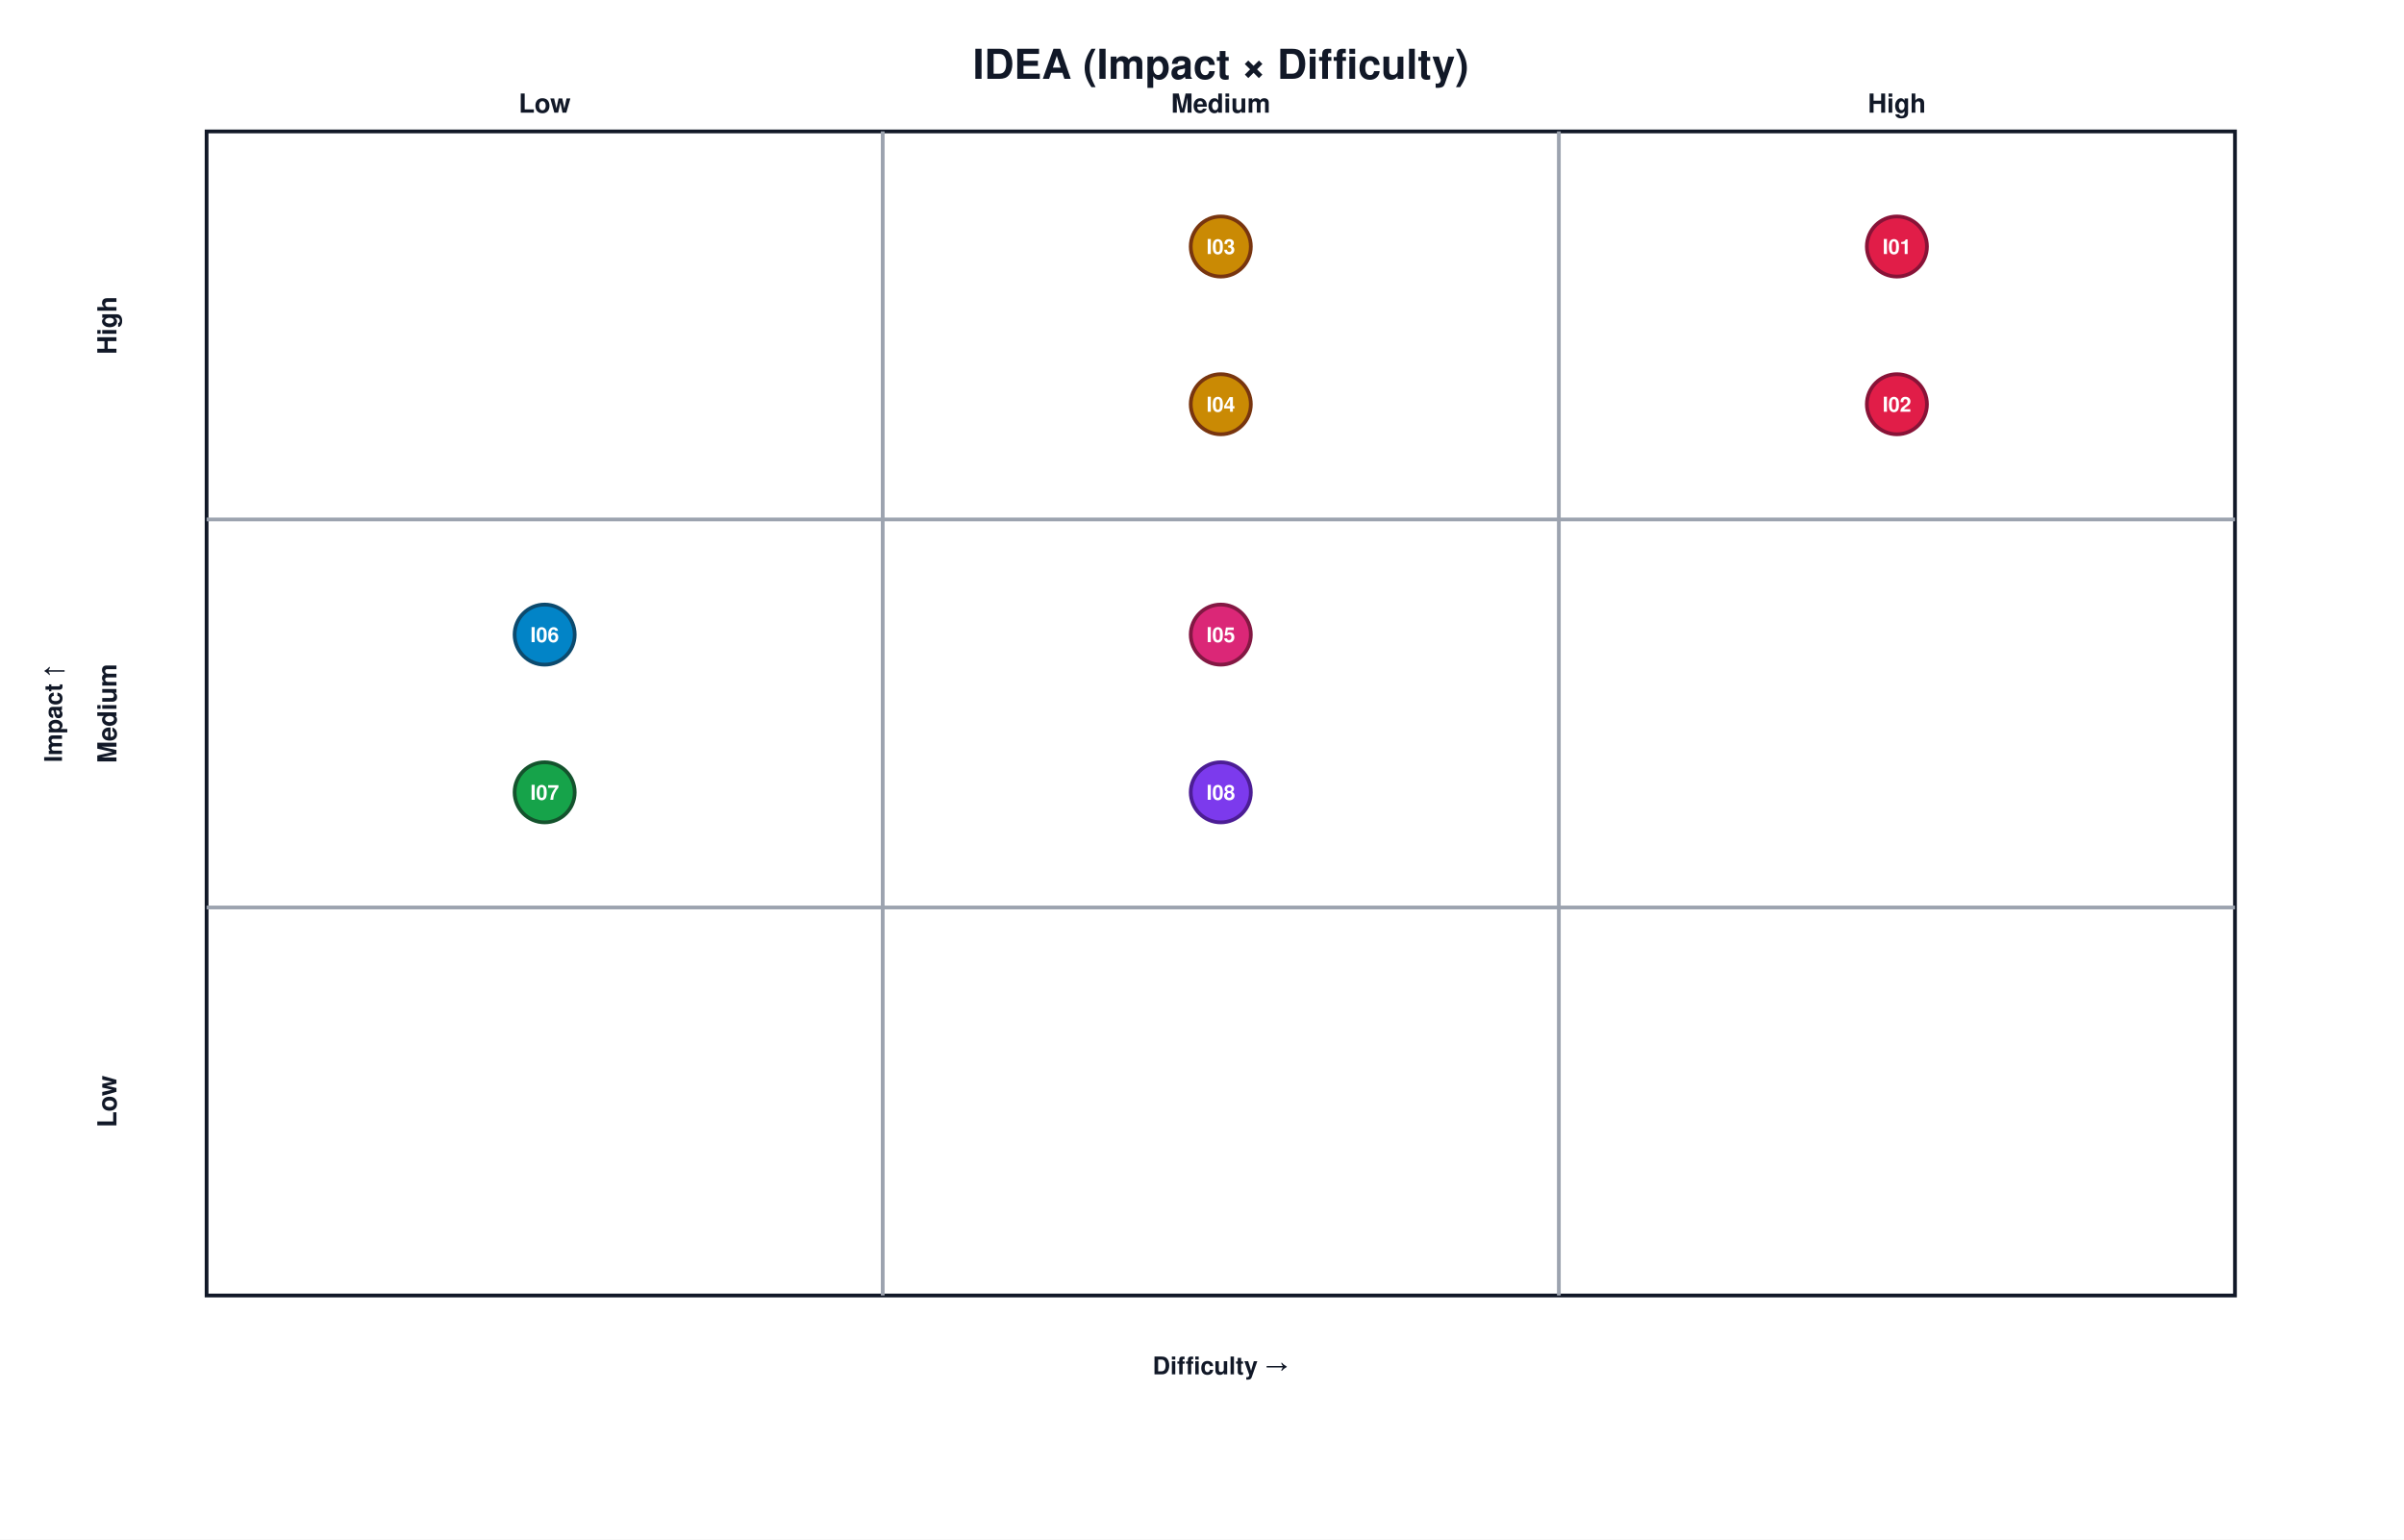
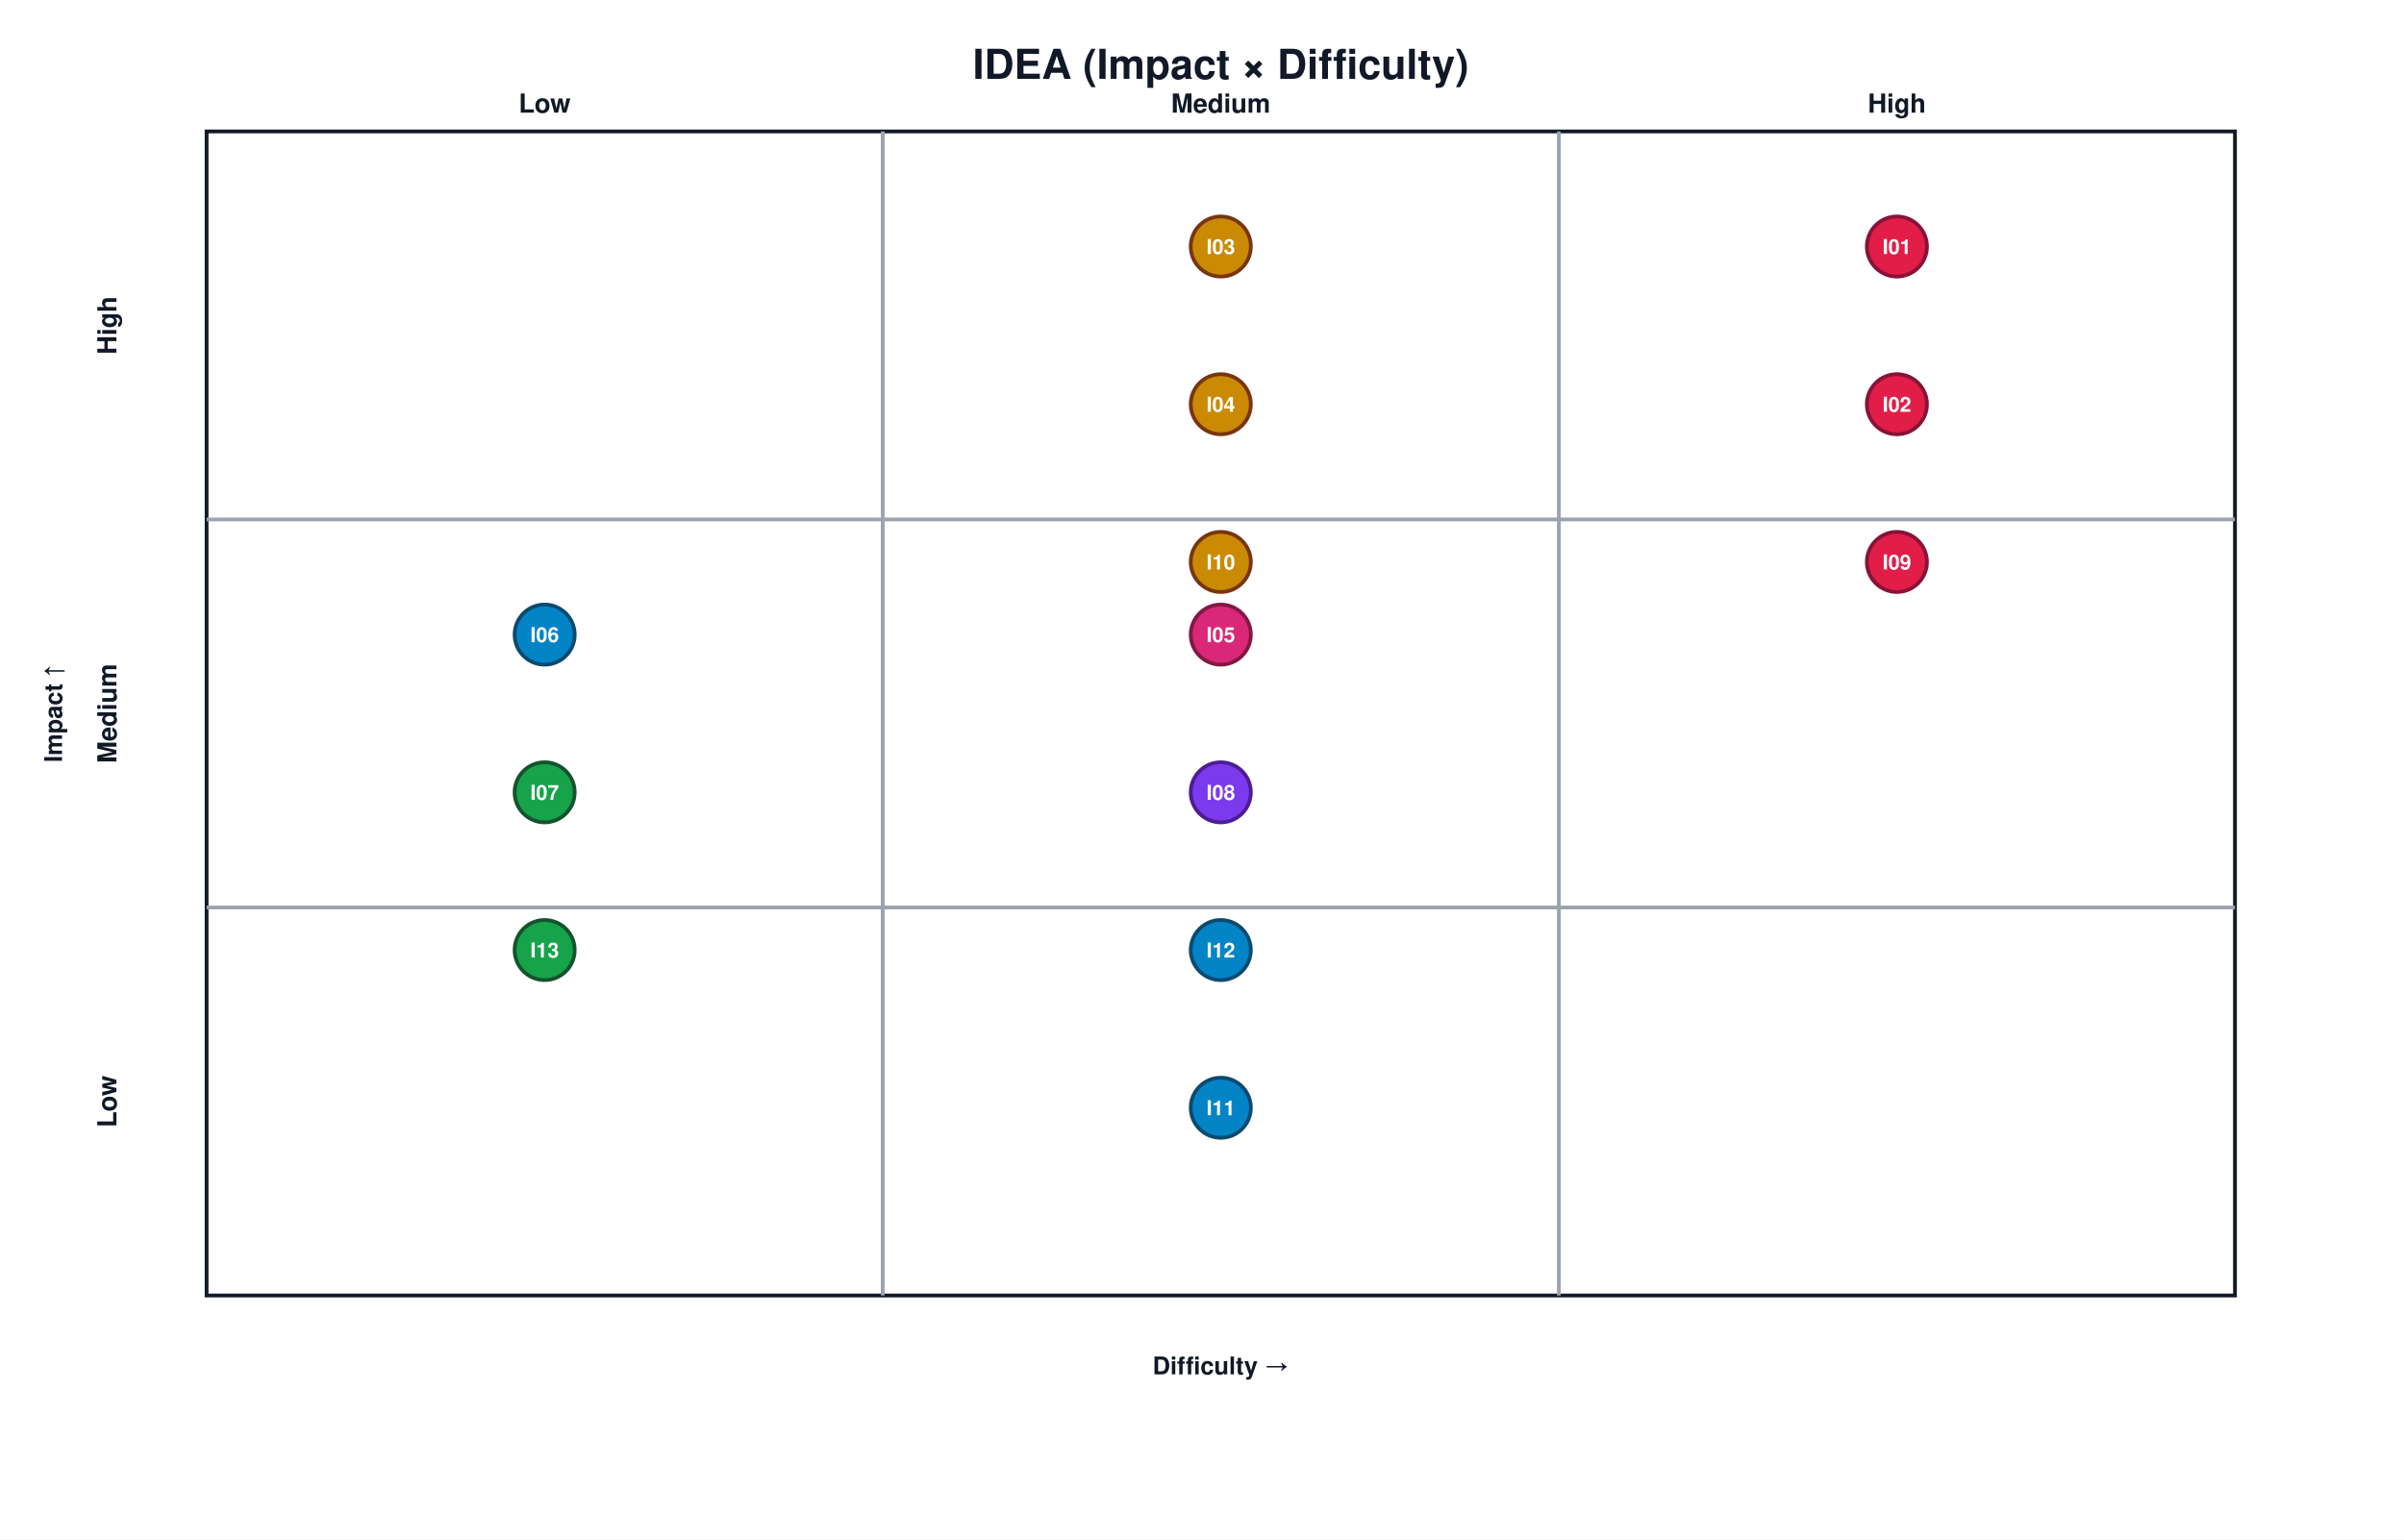
- <svg xmlns="http://www.w3.org/2000/svg" version="1.1" width="1280px" height="820px" viewBox="0 0 1280 820" content="&lt;mxfile host=&quot;app.diagrams.net&quot; agent=&quot;LiteratureGraphContext&quot; version=&quot;24.7.17&quot;&gt;&lt;diagram name=&quot;IDEA Matrix&quot; id=&quot;122de96b-25a2-4f6b-8849-1de38a5c74ba&quot;&gt;&lt;mxGraphModel dx=&quot;1280&quot; dy=&quot;820&quot; grid=&quot;1&quot; gridSize=&quot;10&quot; guides=&quot;1&quot; tooltips=&quot;1&quot; connect=&quot;0&quot; arrows=&quot;0&quot; fold=&quot;1&quot; page=&quot;1&quot; pageScale=&quot;1&quot; pageWidth=&quot;1280&quot; pageHeight=&quot;820&quot; math=&quot;0&quot; shadow=&quot;0&quot;&gt;&lt;root&gt;&lt;mxCell id=&quot;0&quot;/&gt;&lt;mxCell id=&quot;1&quot; parent=&quot;0&quot;/&gt;&lt;mxCell id=&quot;2&quot; value=&quot;IDEA (Impact × Difficulty)&quot; style=&quot;text;html=1;strokeColor=none;fillColor=none;align=center;verticalAlign=middle;whiteSpace=wrap;rounded=0;fontSize=22;fontStyle=1;&quot; vertex=&quot;1&quot; parent=&quot;1&quot;&gt;&lt;mxGeometry x=&quot;430.0&quot; y=&quot;18&quot; width=&quot;440&quot; height=&quot;40&quot; as=&quot;geometry&quot;/&gt;&lt;/mxCell&gt;&lt;mxCell id=&quot;3&quot; value=&quot;&quot; style=&quot;rounded=0;whiteSpace=wrap;html=1;strokeWidth=2;strokeColor=#111827;fillColor=none;&quot; vertex=&quot;1&quot; parent=&quot;1&quot;&gt;&lt;mxGeometry x=&quot;110&quot; y=&quot;70&quot; width=&quot;1080&quot; height=&quot;620&quot; as=&quot;geometry&quot;/&gt;&lt;/mxCell&gt;&lt;mxCell id=&quot;4&quot; value=&quot;&quot; style=&quot;endArrow=none;html=1;strokeWidth=2;strokeColor=#9CA3AF;&quot; edge=&quot;1&quot; parent=&quot;1&quot;&gt;&lt;mxGeometry relative=&quot;1&quot; as=&quot;geometry&quot;&gt;&lt;mxPoint x=&quot;470.0&quot; y=&quot;70&quot; as=&quot;sourcePoint&quot;/&gt;&lt;mxPoint x=&quot;470.0&quot; y=&quot;690&quot; as=&quot;targetPoint&quot;/&gt;&lt;/mxGeometry&gt;&lt;/mxCell&gt;&lt;mxCell id=&quot;5&quot; value=&quot;&quot; style=&quot;endArrow=none;html=1;strokeWidth=2;strokeColor=#9CA3AF;&quot; edge=&quot;1&quot; parent=&quot;1&quot;&gt;&lt;mxGeometry relative=&quot;1&quot; as=&quot;geometry&quot;&gt;&lt;mxPoint x=&quot;830.0&quot; y=&quot;70&quot; as=&quot;sourcePoint&quot;/&gt;&lt;mxPoint x=&quot;830.0&quot; y=&quot;690&quot; as=&quot;targetPoint&quot;/&gt;&lt;/mxGeometry&gt;&lt;/mxCell&gt;&lt;mxCell id=&quot;6&quot; value=&quot;&quot; style=&quot;endArrow=none;html=1;strokeWidth=2;strokeColor=#9CA3AF;&quot; edge=&quot;1&quot; parent=&quot;1&quot;&gt;&lt;mxGeometry relative=&quot;1&quot; as=&quot;geometry&quot;&gt;&lt;mxPoint x=&quot;110&quot; y=&quot;276.667&quot; as=&quot;sourcePoint&quot;/&gt;&lt;mxPoint x=&quot;1190&quot; y=&quot;276.667&quot; as=&quot;targetPoint&quot;/&gt;&lt;/mxGeometry&gt;&lt;/mxCell&gt;&lt;mxCell id=&quot;7&quot; value=&quot;&quot; style=&quot;endArrow=none;html=1;strokeWidth=2;strokeColor=#9CA3AF;&quot; edge=&quot;1&quot; parent=&quot;1&quot;&gt;&lt;mxGeometry relative=&quot;1&quot; as=&quot;geometry&quot;&gt;&lt;mxPoint x=&quot;110&quot; y=&quot;483.333&quot; as=&quot;sourcePoint&quot;/&gt;&lt;mxPoint x=&quot;1190&quot; y=&quot;483.333&quot; as=&quot;targetPoint&quot;/&gt;&lt;/mxGeometry&gt;&lt;/mxCell&gt;&lt;mxCell id=&quot;8&quot; value=&quot;Low&quot; style=&quot;text;html=1;strokeColor=none;fillColor=none;align=center;verticalAlign=middle;whiteSpace=wrap;rounded=0;fontSize=14;fontStyle=1;&quot; vertex=&quot;1&quot; parent=&quot;1&quot;&gt;&lt;mxGeometry x=&quot;230.0&quot; y=&quot;38&quot; width=&quot;120&quot; height=&quot;24&quot; as=&quot;geometry&quot;/&gt;&lt;/mxCell&gt;&lt;mxCell id=&quot;9&quot; value=&quot;Medium&quot; style=&quot;text;html=1;strokeColor=none;fillColor=none;align=center;verticalAlign=middle;whiteSpace=wrap;rounded=0;fontSize=14;fontStyle=1;&quot; vertex=&quot;1&quot; parent=&quot;1&quot;&gt;&lt;mxGeometry x=&quot;590.0&quot; y=&quot;38&quot; width=&quot;120&quot; height=&quot;24&quot; as=&quot;geometry&quot;/&gt;&lt;/mxCell&gt;&lt;mxCell id=&quot;10&quot; value=&quot;High&quot; style=&quot;text;html=1;strokeColor=none;fillColor=none;align=center;verticalAlign=middle;whiteSpace=wrap;rounded=0;fontSize=14;fontStyle=1;&quot; vertex=&quot;1&quot; parent=&quot;1&quot;&gt;&lt;mxGeometry x=&quot;950.0&quot; y=&quot;38&quot; width=&quot;120&quot; height=&quot;24&quot; as=&quot;geometry&quot;/&gt;&lt;/mxCell&gt;&lt;mxCell id=&quot;11&quot; value=&quot;High&quot; style=&quot;text;html=1;strokeColor=none;fillColor=none;align=center;verticalAlign=middle;whiteSpace=wrap;rounded=0;fontSize=14;fontStyle=1;rotation=-90;&quot; vertex=&quot;1&quot; parent=&quot;1&quot;&gt;&lt;mxGeometry x=&quot;50&quot; y=&quot;161.333&quot; width=&quot;24&quot; height=&quot;24&quot; as=&quot;geometry&quot;/&gt;&lt;/mxCell&gt;&lt;mxCell id=&quot;12&quot; value=&quot;Medium&quot; style=&quot;text;html=1;strokeColor=none;fillColor=none;align=center;verticalAlign=middle;whiteSpace=wrap;rounded=0;fontSize=14;fontStyle=1;rotation=-90;&quot; vertex=&quot;1&quot; parent=&quot;1&quot;&gt;&lt;mxGeometry x=&quot;50&quot; y=&quot;368.0&quot; width=&quot;24&quot; height=&quot;24&quot; as=&quot;geometry&quot;/&gt;&lt;/mxCell&gt;&lt;mxCell id=&quot;13&quot; value=&quot;Low&quot; style=&quot;text;html=1;strokeColor=none;fillColor=none;align=center;verticalAlign=middle;whiteSpace=wrap;rounded=0;fontSize=14;fontStyle=1;rotation=-90;&quot; vertex=&quot;1&quot; parent=&quot;1&quot;&gt;&lt;mxGeometry x=&quot;50&quot; y=&quot;574.667&quot; width=&quot;24&quot; height=&quot;24&quot; as=&quot;geometry&quot;/&gt;&lt;/mxCell&gt;&lt;mxCell id=&quot;14&quot; value=&quot;Difficulty →&quot; style=&quot;text;html=1;strokeColor=none;fillColor=none;align=center;verticalAlign=middle;whiteSpace=wrap;rounded=0;fontSize=13;fontStyle=1;&quot; vertex=&quot;1&quot; parent=&quot;1&quot;&gt;&lt;mxGeometry x=&quot;570.0&quot; y=&quot;718&quot; width=&quot;160&quot; height=&quot;24&quot; as=&quot;geometry&quot;/&gt;&lt;/mxCell&gt;&lt;mxCell id=&quot;15&quot; value=&quot;Impact ↑&quot; style=&quot;text;html=1;strokeColor=none;fillColor=none;align=center;verticalAlign=middle;whiteSpace=wrap;rounded=0;fontSize=13;fontStyle=1;rotation=-90;&quot; vertex=&quot;1&quot; parent=&quot;1&quot;&gt;&lt;mxGeometry x=&quot;18&quot; y=&quot;368.0&quot; width=&quot;70&quot; height=&quot;24&quot; as=&quot;geometry&quot;/&gt;&lt;/mxCell&gt;&lt;mxCell id=&quot;16&quot; value=&quot;I06&quot; style=&quot;ellipse;whiteSpace=wrap;html=1;aspect=fixed;fillColor=#0284C7;strokeColor=#0C4A6E;fontColor=#ffffff;fontStyle=1;fontSize=11;&quot; vertex=&quot;1&quot; parent=&quot;1&quot;&gt;&lt;mxGeometry x=&quot;274.0&quot; y=&quot;322.0&quot; width=&quot;32&quot; height=&quot;32&quot; as=&quot;geometry&quot;/&gt;&lt;/mxCell&gt;&lt;mxCell id=&quot;17&quot; value=&quot;I07&quot; style=&quot;ellipse;whiteSpace=wrap;html=1;aspect=fixed;fillColor=#16A34A;strokeColor=#14532D;fontColor=#ffffff;fontStyle=1;fontSize=11;&quot; vertex=&quot;1&quot; parent=&quot;1&quot;&gt;&lt;mxGeometry x=&quot;274.0&quot; y=&quot;406.0&quot; width=&quot;32&quot; height=&quot;32&quot; as=&quot;geometry&quot;/&gt;&lt;/mxCell&gt;&lt;mxCell id=&quot;18&quot; value=&quot;I05&quot; style=&quot;ellipse;whiteSpace=wrap;html=1;aspect=fixed;fillColor=#DB2777;strokeColor=#831843;fontColor=#ffffff;fontStyle=1;fontSize=11;&quot; vertex=&quot;1&quot; parent=&quot;1&quot;&gt;&lt;mxGeometry x=&quot;634.0&quot; y=&quot;322.0&quot; width=&quot;32&quot; height=&quot;32&quot; as=&quot;geometry&quot;/&gt;&lt;/mxCell&gt;&lt;mxCell id=&quot;19&quot; value=&quot;I08&quot; style=&quot;ellipse;whiteSpace=wrap;html=1;aspect=fixed;fillColor=#7C3AED;strokeColor=#4C1D95;fontColor=#ffffff;fontStyle=1;fontSize=11;&quot; vertex=&quot;1&quot; parent=&quot;1&quot;&gt;&lt;mxGeometry x=&quot;634.0&quot; y=&quot;406.0&quot; width=&quot;32&quot; height=&quot;32&quot; as=&quot;geometry&quot;/&gt;&lt;/mxCell&gt;&lt;mxCell id=&quot;20&quot; value=&quot;I03&quot; style=&quot;ellipse;whiteSpace=wrap;html=1;aspect=fixed;fillColor=#CA8A04;strokeColor=#78350F;fontColor=#ffffff;fontStyle=1;fontSize=11;&quot; vertex=&quot;1&quot; parent=&quot;1&quot;&gt;&lt;mxGeometry x=&quot;634.0&quot; y=&quot;115.333&quot; width=&quot;32&quot; height=&quot;32&quot; as=&quot;geometry&quot;/&gt;&lt;/mxCell&gt;&lt;mxCell id=&quot;21&quot; value=&quot;I04&quot; style=&quot;ellipse;whiteSpace=wrap;html=1;aspect=fixed;fillColor=#CA8A04;strokeColor=#78350F;fontColor=#ffffff;fontStyle=1;fontSize=11;&quot; vertex=&quot;1&quot; parent=&quot;1&quot;&gt;&lt;mxGeometry x=&quot;634.0&quot; y=&quot;199.333&quot; width=&quot;32&quot; height=&quot;32&quot; as=&quot;geometry&quot;/&gt;&lt;/mxCell&gt;&lt;mxCell id=&quot;22&quot; value=&quot;I01&quot; style=&quot;ellipse;whiteSpace=wrap;html=1;aspect=fixed;fillColor=#E11D48;strokeColor=#881337;fontColor=#ffffff;fontStyle=1;fontSize=11;&quot; vertex=&quot;1&quot; parent=&quot;1&quot;&gt;&lt;mxGeometry x=&quot;994.0&quot; y=&quot;115.333&quot; width=&quot;32&quot; height=&quot;32&quot; as=&quot;geometry&quot;/&gt;&lt;/mxCell&gt;&lt;mxCell id=&quot;23&quot; value=&quot;I02&quot; style=&quot;ellipse;whiteSpace=wrap;html=1;aspect=fixed;fillColor=#E11D48;strokeColor=#881337;fontColor=#ffffff;fontStyle=1;fontSize=11;&quot; vertex=&quot;1&quot; parent=&quot;1&quot;&gt;&lt;mxGeometry x=&quot;994.0&quot; y=&quot;199.333&quot; width=&quot;32&quot; height=&quot;32&quot; as=&quot;geometry&quot;/&gt;&lt;/mxCell&gt;&lt;/root&gt;&lt;/mxGraphModel&gt;&lt;/diagram&gt;&lt;/mxfile&gt;" style="background-color:#ffffff;">
+ <svg xmlns="http://www.w3.org/2000/svg" version="1.1" width="1280px" height="820px" viewBox="0 0 1280 820" content="&lt;mxfile host=&quot;app.diagrams.net&quot; agent=&quot;LiteratureGraphContext&quot; version=&quot;24.7.17&quot;&gt;&lt;diagram name=&quot;IDEA Matrix&quot; id=&quot;122de96b-25a2-4f6b-8849-1de38a5c74ba&quot;&gt;&lt;mxGraphModel dx=&quot;1280&quot; dy=&quot;820&quot; grid=&quot;1&quot; gridSize=&quot;10&quot; guides=&quot;1&quot; tooltips=&quot;1&quot; connect=&quot;0&quot; arrows=&quot;0&quot; fold=&quot;1&quot; page=&quot;1&quot; pageScale=&quot;1&quot; pageWidth=&quot;1280&quot; pageHeight=&quot;820&quot; math=&quot;0&quot; shadow=&quot;0&quot;&gt;&lt;root&gt;&lt;mxCell id=&quot;0&quot;/&gt;&lt;mxCell id=&quot;1&quot; parent=&quot;0&quot;/&gt;&lt;mxCell id=&quot;2&quot; value=&quot;IDEA (Impact × Difficulty)&quot; style=&quot;text;html=1;strokeColor=none;fillColor=none;align=center;verticalAlign=middle;whiteSpace=wrap;rounded=0;fontSize=22;fontStyle=1;&quot; vertex=&quot;1&quot; parent=&quot;1&quot;&gt;&lt;mxGeometry x=&quot;430.0&quot; y=&quot;18&quot; width=&quot;440&quot; height=&quot;40&quot; as=&quot;geometry&quot;/&gt;&lt;/mxCell&gt;&lt;mxCell id=&quot;3&quot; value=&quot;&quot; style=&quot;rounded=0;whiteSpace=wrap;html=1;strokeWidth=2;strokeColor=#111827;fillColor=none;&quot; vertex=&quot;1&quot; parent=&quot;1&quot;&gt;&lt;mxGeometry x=&quot;110&quot; y=&quot;70&quot; width=&quot;1080&quot; height=&quot;620&quot; as=&quot;geometry&quot;/&gt;&lt;/mxCell&gt;&lt;mxCell id=&quot;4&quot; value=&quot;&quot; style=&quot;endArrow=none;html=1;strokeWidth=2;strokeColor=#9CA3AF;&quot; edge=&quot;1&quot; parent=&quot;1&quot;&gt;&lt;mxGeometry relative=&quot;1&quot; as=&quot;geometry&quot;&gt;&lt;mxPoint x=&quot;470.0&quot; y=&quot;70&quot; as=&quot;sourcePoint&quot;/&gt;&lt;mxPoint x=&quot;470.0&quot; y=&quot;690&quot; as=&quot;targetPoint&quot;/&gt;&lt;/mxGeometry&gt;&lt;/mxCell&gt;&lt;mxCell id=&quot;5&quot; value=&quot;&quot; style=&quot;endArrow=none;html=1;strokeWidth=2;strokeColor=#9CA3AF;&quot; edge=&quot;1&quot; parent=&quot;1&quot;&gt;&lt;mxGeometry relative=&quot;1&quot; as=&quot;geometry&quot;&gt;&lt;mxPoint x=&quot;830.0&quot; y=&quot;70&quot; as=&quot;sourcePoint&quot;/&gt;&lt;mxPoint x=&quot;830.0&quot; y=&quot;690&quot; as=&quot;targetPoint&quot;/&gt;&lt;/mxGeometry&gt;&lt;/mxCell&gt;&lt;mxCell id=&quot;6&quot; value=&quot;&quot; style=&quot;endArrow=none;html=1;strokeWidth=2;strokeColor=#9CA3AF;&quot; edge=&quot;1&quot; parent=&quot;1&quot;&gt;&lt;mxGeometry relative=&quot;1&quot; as=&quot;geometry&quot;&gt;&lt;mxPoint x=&quot;110&quot; y=&quot;276.667&quot; as=&quot;sourcePoint&quot;/&gt;&lt;mxPoint x=&quot;1190&quot; y=&quot;276.667&quot; as=&quot;targetPoint&quot;/&gt;&lt;/mxGeometry&gt;&lt;/mxCell&gt;&lt;mxCell id=&quot;7&quot; value=&quot;&quot; style=&quot;endArrow=none;html=1;strokeWidth=2;strokeColor=#9CA3AF;&quot; edge=&quot;1&quot; parent=&quot;1&quot;&gt;&lt;mxGeometry relative=&quot;1&quot; as=&quot;geometry&quot;&gt;&lt;mxPoint x=&quot;110&quot; y=&quot;483.333&quot; as=&quot;sourcePoint&quot;/&gt;&lt;mxPoint x=&quot;1190&quot; y=&quot;483.333&quot; as=&quot;targetPoint&quot;/&gt;&lt;/mxGeometry&gt;&lt;/mxCell&gt;&lt;mxCell id=&quot;8&quot; value=&quot;Low&quot; style=&quot;text;html=1;strokeColor=none;fillColor=none;align=center;verticalAlign=middle;whiteSpace=wrap;rounded=0;fontSize=14;fontStyle=1;&quot; vertex=&quot;1&quot; parent=&quot;1&quot;&gt;&lt;mxGeometry x=&quot;230.0&quot; y=&quot;38&quot; width=&quot;120&quot; height=&quot;24&quot; as=&quot;geometry&quot;/&gt;&lt;/mxCell&gt;&lt;mxCell id=&quot;9&quot; value=&quot;Medium&quot; style=&quot;text;html=1;strokeColor=none;fillColor=none;align=center;verticalAlign=middle;whiteSpace=wrap;rounded=0;fontSize=14;fontStyle=1;&quot; vertex=&quot;1&quot; parent=&quot;1&quot;&gt;&lt;mxGeometry x=&quot;590.0&quot; y=&quot;38&quot; width=&quot;120&quot; height=&quot;24&quot; as=&quot;geometry&quot;/&gt;&lt;/mxCell&gt;&lt;mxCell id=&quot;10&quot; value=&quot;High&quot; style=&quot;text;html=1;strokeColor=none;fillColor=none;align=center;verticalAlign=middle;whiteSpace=wrap;rounded=0;fontSize=14;fontStyle=1;&quot; vertex=&quot;1&quot; parent=&quot;1&quot;&gt;&lt;mxGeometry x=&quot;950.0&quot; y=&quot;38&quot; width=&quot;120&quot; height=&quot;24&quot; as=&quot;geometry&quot;/&gt;&lt;/mxCell&gt;&lt;mxCell id=&quot;11&quot; value=&quot;High&quot; style=&quot;text;html=1;strokeColor=none;fillColor=none;align=center;verticalAlign=middle;whiteSpace=wrap;rounded=0;fontSize=14;fontStyle=1;rotation=-90;&quot; vertex=&quot;1&quot; parent=&quot;1&quot;&gt;&lt;mxGeometry x=&quot;50&quot; y=&quot;161.333&quot; width=&quot;24&quot; height=&quot;24&quot; as=&quot;geometry&quot;/&gt;&lt;/mxCell&gt;&lt;mxCell id=&quot;12&quot; value=&quot;Medium&quot; style=&quot;text;html=1;strokeColor=none;fillColor=none;align=center;verticalAlign=middle;whiteSpace=wrap;rounded=0;fontSize=14;fontStyle=1;rotation=-90;&quot; vertex=&quot;1&quot; parent=&quot;1&quot;&gt;&lt;mxGeometry x=&quot;50&quot; y=&quot;368.0&quot; width=&quot;24&quot; height=&quot;24&quot; as=&quot;geometry&quot;/&gt;&lt;/mxCell&gt;&lt;mxCell id=&quot;13&quot; value=&quot;Low&quot; style=&quot;text;html=1;strokeColor=none;fillColor=none;align=center;verticalAlign=middle;whiteSpace=wrap;rounded=0;fontSize=14;fontStyle=1;rotation=-90;&quot; vertex=&quot;1&quot; parent=&quot;1&quot;&gt;&lt;mxGeometry x=&quot;50&quot; y=&quot;574.667&quot; width=&quot;24&quot; height=&quot;24&quot; as=&quot;geometry&quot;/&gt;&lt;/mxCell&gt;&lt;mxCell id=&quot;14&quot; value=&quot;Difficulty →&quot; style=&quot;text;html=1;strokeColor=none;fillColor=none;align=center;verticalAlign=middle;whiteSpace=wrap;rounded=0;fontSize=13;fontStyle=1;&quot; vertex=&quot;1&quot; parent=&quot;1&quot;&gt;&lt;mxGeometry x=&quot;570.0&quot; y=&quot;718&quot; width=&quot;160&quot; height=&quot;24&quot; as=&quot;geometry&quot;/&gt;&lt;/mxCell&gt;&lt;mxCell id=&quot;15&quot; value=&quot;Impact ↑&quot; style=&quot;text;html=1;strokeColor=none;fillColor=none;align=center;verticalAlign=middle;whiteSpace=wrap;rounded=0;fontSize=13;fontStyle=1;rotation=-90;&quot; vertex=&quot;1&quot; parent=&quot;1&quot;&gt;&lt;mxGeometry x=&quot;18&quot; y=&quot;368.0&quot; width=&quot;70&quot; height=&quot;24&quot; as=&quot;geometry&quot;/&gt;&lt;/mxCell&gt;&lt;mxCell id=&quot;16&quot; value=&quot;I06&quot; style=&quot;ellipse;whiteSpace=wrap;html=1;aspect=fixed;fillColor=#0284C7;strokeColor=#0C4A6E;fontColor=#ffffff;fontStyle=1;fontSize=11;&quot; vertex=&quot;1&quot; parent=&quot;1&quot;&gt;&lt;mxGeometry x=&quot;274.0&quot; y=&quot;322.0&quot; width=&quot;32&quot; height=&quot;32&quot; as=&quot;geometry&quot;/&gt;&lt;/mxCell&gt;&lt;mxCell id=&quot;17&quot; value=&quot;I07&quot; style=&quot;ellipse;whiteSpace=wrap;html=1;aspect=fixed;fillColor=#16A34A;strokeColor=#14532D;fontColor=#ffffff;fontStyle=1;fontSize=11;&quot; vertex=&quot;1&quot; parent=&quot;1&quot;&gt;&lt;mxGeometry x=&quot;274.0&quot; y=&quot;406.0&quot; width=&quot;32&quot; height=&quot;32&quot; as=&quot;geometry&quot;/&gt;&lt;/mxCell&gt;&lt;mxCell id=&quot;30&quot; value=&quot;I13&quot; style=&quot;ellipse;whiteSpace=wrap;html=1;aspect=fixed;fillColor=#16A34A;strokeColor=#14532D;fontColor=#ffffff;fontStyle=1;fontSize=11;&quot; vertex=&quot;1&quot; parent=&quot;1&quot;&gt;&lt;mxGeometry x=&quot;274.0&quot; y=&quot;490.0&quot; width=&quot;32&quot; height=&quot;32&quot; as=&quot;geometry&quot;/&gt;&lt;/mxCell&gt;&lt;mxCell id=&quot;18&quot; value=&quot;I05&quot; style=&quot;ellipse;whiteSpace=wrap;html=1;aspect=fixed;fillColor=#DB2777;strokeColor=#831843;fontColor=#ffffff;fontStyle=1;fontSize=11;&quot; vertex=&quot;1&quot; parent=&quot;1&quot;&gt;&lt;mxGeometry x=&quot;634.0&quot; y=&quot;322.0&quot; width=&quot;32&quot; height=&quot;32&quot; as=&quot;geometry&quot;/&gt;&lt;/mxCell&gt;&lt;mxCell id=&quot;19&quot; value=&quot;I08&quot; style=&quot;ellipse;whiteSpace=wrap;html=1;aspect=fixed;fillColor=#7C3AED;strokeColor=#4C1D95;fontColor=#ffffff;fontStyle=1;fontSize=11;&quot; vertex=&quot;1&quot; parent=&quot;1&quot;&gt;&lt;mxGeometry x=&quot;634.0&quot; y=&quot;406.0&quot; width=&quot;32&quot; height=&quot;32&quot; as=&quot;geometry&quot;/&gt;&lt;/mxCell&gt;&lt;mxCell id=&quot;31&quot; value=&quot;I12&quot; style=&quot;ellipse;whiteSpace=wrap;html=1;aspect=fixed;fillColor=#0284C7;strokeColor=#0C4A6E;fontColor=#ffffff;fontStyle=1;fontSize=11;&quot; vertex=&quot;1&quot; parent=&quot;1&quot;&gt;&lt;mxGeometry x=&quot;634.0&quot; y=&quot;490.0&quot; width=&quot;32&quot; height=&quot;32&quot; as=&quot;geometry&quot;/&gt;&lt;/mxCell&gt;&lt;mxCell id=&quot;20&quot; value=&quot;I03&quot; style=&quot;ellipse;whiteSpace=wrap;html=1;aspect=fixed;fillColor=#CA8A04;strokeColor=#78350F;fontColor=#ffffff;fontStyle=1;fontSize=11;&quot; vertex=&quot;1&quot; parent=&quot;1&quot;&gt;&lt;mxGeometry x=&quot;634.0&quot; y=&quot;115.333&quot; width=&quot;32&quot; height=&quot;32&quot; as=&quot;geometry&quot;/&gt;&lt;/mxCell&gt;&lt;mxCell id=&quot;21&quot; value=&quot;I04&quot; style=&quot;ellipse;whiteSpace=wrap;html=1;aspect=fixed;fillColor=#CA8A04;strokeColor=#78350F;fontColor=#ffffff;fontStyle=1;fontSize=11;&quot; vertex=&quot;1&quot; parent=&quot;1&quot;&gt;&lt;mxGeometry x=&quot;634.0&quot; y=&quot;199.333&quot; width=&quot;32&quot; height=&quot;32&quot; as=&quot;geometry&quot;/&gt;&lt;/mxCell&gt;&lt;mxCell id=&quot;32&quot; value=&quot;I10&quot; style=&quot;ellipse;whiteSpace=wrap;html=1;aspect=fixed;fillColor=#CA8A04;strokeColor=#78350F;fontColor=#ffffff;fontStyle=1;fontSize=11;&quot; vertex=&quot;1&quot; parent=&quot;1&quot;&gt;&lt;mxGeometry x=&quot;634.0&quot; y=&quot;283.333&quot; width=&quot;32&quot; height=&quot;32&quot; as=&quot;geometry&quot;/&gt;&lt;/mxCell&gt;&lt;mxCell id=&quot;33&quot; value=&quot;I11&quot; style=&quot;ellipse;whiteSpace=wrap;html=1;aspect=fixed;fillColor=#0284C7;strokeColor=#0C4A6E;fontColor=#ffffff;fontStyle=1;fontSize=11;&quot; vertex=&quot;1&quot; parent=&quot;1&quot;&gt;&lt;mxGeometry x=&quot;634.0&quot; y=&quot;574.0&quot; width=&quot;32&quot; height=&quot;32&quot; as=&quot;geometry&quot;/&gt;&lt;/mxCell&gt;&lt;mxCell id=&quot;22&quot; value=&quot;I01&quot; style=&quot;ellipse;whiteSpace=wrap;html=1;aspect=fixed;fillColor=#E11D48;strokeColor=#881337;fontColor=#ffffff;fontStyle=1;fontSize=11;&quot; vertex=&quot;1&quot; parent=&quot;1&quot;&gt;&lt;mxGeometry x=&quot;994.0&quot; y=&quot;115.333&quot; width=&quot;32&quot; height=&quot;32&quot; as=&quot;geometry&quot;/&gt;&lt;/mxCell&gt;&lt;mxCell id=&quot;23&quot; value=&quot;I02&quot; style=&quot;ellipse;whiteSpace=wrap;html=1;aspect=fixed;fillColor=#E11D48;strokeColor=#881337;fontColor=#ffffff;fontStyle=1;fontSize=11;&quot; vertex=&quot;1&quot; parent=&quot;1&quot;&gt;&lt;mxGeometry x=&quot;994.0&quot; y=&quot;199.333&quot; width=&quot;32&quot; height=&quot;32&quot; as=&quot;geometry&quot;/&gt;&lt;/mxCell&gt;&lt;mxCell id=&quot;34&quot; value=&quot;I09&quot; style=&quot;ellipse;whiteSpace=wrap;html=1;aspect=fixed;fillColor=#E11D48;strokeColor=#881337;fontColor=#ffffff;fontStyle=1;fontSize=11;&quot; vertex=&quot;1&quot; parent=&quot;1&quot;&gt;&lt;mxGeometry x=&quot;994.0&quot; y=&quot;283.333&quot; width=&quot;32&quot; height=&quot;32&quot; as=&quot;geometry&quot;/&gt;&lt;/mxCell&gt;&lt;/root&gt;&lt;/mxGraphModel&gt;&lt;/diagram&gt;&lt;/mxfile&gt;" style="background-color:#ffffff;">
  <rect x="0" y="0" width="1280" height="820" fill="#ffffff" />
  <text x="650.0" y="42" text-anchor="middle" fill="#111827" font-size="22" font-weight="800" font-family="Helvetica,Arial,sans-serif">IDEA (Impact × Difficulty)</text>
  <rect x="110" y="70" width="1080" height="620" fill="none" stroke="#111827" stroke-width="2" />
  <line x1="470.0" y1="70" x2="470.0" y2="690" stroke="#9CA3AF" stroke-width="2" />
  <line x1="830.0" y1="70" x2="830.0" y2="690" stroke="#9CA3AF" stroke-width="2" />
  <line x1="110" y1="276.667" x2="1190" y2="276.667" stroke="#9CA3AF" stroke-width="2" />
  <line x1="110" y1="483.333" x2="1190" y2="483.333" stroke="#9CA3AF" stroke-width="2" />
  <text x="290.0" y="60" text-anchor="middle" fill="#111827" font-size="14" font-weight="800" font-family="Helvetica,Arial,sans-serif">Low</text>
  <text x="650.0" y="60" text-anchor="middle" fill="#111827" font-size="14" font-weight="800" font-family="Helvetica,Arial,sans-serif">Medium</text>
  <text x="1010.0" y="60" text-anchor="middle" fill="#111827" font-size="14" font-weight="800" font-family="Helvetica,Arial,sans-serif">High</text>
  <text x="62" y="173.333" text-anchor="middle" fill="#111827" font-size="14" font-weight="800" font-family="Helvetica,Arial,sans-serif" transform="rotate(-90 62 173.3333)">High</text>
  <text x="62" y="380.0" text-anchor="middle" fill="#111827" font-size="14" font-weight="800" font-family="Helvetica,Arial,sans-serif" transform="rotate(-90 62 380.0)">Medium</text>
  <text x="62" y="586.667" text-anchor="middle" fill="#111827" font-size="14" font-weight="800" font-family="Helvetica,Arial,sans-serif" transform="rotate(-90 62 586.6667)">Low</text>
  <text x="650.0" y="732" text-anchor="middle" fill="#111827" font-size="13" font-weight="700" font-family="Helvetica,Arial,sans-serif">Difficulty →</text>
  <text x="33" y="380.0" text-anchor="middle" fill="#111827" font-size="13" font-weight="700" font-family="Helvetica,Arial,sans-serif" transform="rotate(-90 33 380.0)">Impact ↑</text>
  <ellipse cx="290.0" cy="338.0" rx="16" ry="16" fill="#0284C7" stroke="#0C4A6E" stroke-width="2" />
  <text x="290.0" y="342.0" text-anchor="middle" fill="#ffffff" font-size="11" font-weight="700" font-family="Helvetica,Arial,sans-serif">I06</text>
  <ellipse cx="290.0" cy="422.0" rx="16" ry="16" fill="#16A34A" stroke="#14532D" stroke-width="2" />
  <text x="290.0" y="426.0" text-anchor="middle" fill="#ffffff" font-size="11" font-weight="700" font-family="Helvetica,Arial,sans-serif">I07</text>
+   <ellipse cx="290.0" cy="506.0" rx="16" ry="16" fill="#16A34A" stroke="#14532D" stroke-width="2" />
+   <text x="290.0" y="510.0" text-anchor="middle" fill="#ffffff" font-size="11" font-weight="700" font-family="Helvetica,Arial,sans-serif">I13</text>
  <ellipse cx="650.0" cy="338.0" rx="16" ry="16" fill="#DB2777" stroke="#831843" stroke-width="2" />
  <text x="650.0" y="342.0" text-anchor="middle" fill="#ffffff" font-size="11" font-weight="700" font-family="Helvetica,Arial,sans-serif">I05</text>
  <ellipse cx="650.0" cy="422.0" rx="16" ry="16" fill="#7C3AED" stroke="#4C1D95" stroke-width="2" />
  <text x="650.0" y="426.0" text-anchor="middle" fill="#ffffff" font-size="11" font-weight="700" font-family="Helvetica,Arial,sans-serif">I08</text>
+   <ellipse cx="650.0" cy="506.0" rx="16" ry="16" fill="#0284C7" stroke="#0C4A6E" stroke-width="2" />
+   <text x="650.0" y="510.0" text-anchor="middle" fill="#ffffff" font-size="11" font-weight="700" font-family="Helvetica,Arial,sans-serif">I12</text>
  <ellipse cx="650.0" cy="131.3" rx="16" ry="16" fill="#CA8A04" stroke="#78350F" stroke-width="2" />
  <text x="650.0" y="135.3" text-anchor="middle" fill="#ffffff" font-size="11" font-weight="700" font-family="Helvetica,Arial,sans-serif">I03</text>
  <ellipse cx="650.0" cy="215.3" rx="16" ry="16" fill="#CA8A04" stroke="#78350F" stroke-width="2" />
  <text x="650.0" y="219.3" text-anchor="middle" fill="#ffffff" font-size="11" font-weight="700" font-family="Helvetica,Arial,sans-serif">I04</text>
+   <ellipse cx="650.0" cy="299.3" rx="16" ry="16" fill="#CA8A04" stroke="#78350F" stroke-width="2" />
+   <text x="650.0" y="303.3" text-anchor="middle" fill="#ffffff" font-size="11" font-weight="700" font-family="Helvetica,Arial,sans-serif">I10</text>
+   <ellipse cx="650.0" cy="590.0" rx="16" ry="16" fill="#0284C7" stroke="#0C4A6E" stroke-width="2" />
+   <text x="650.0" y="594.0" text-anchor="middle" fill="#ffffff" font-size="11" font-weight="700" font-family="Helvetica,Arial,sans-serif">I11</text>
  <ellipse cx="1010.0" cy="131.3" rx="16" ry="16" fill="#E11D48" stroke="#881337" stroke-width="2" />
  <text x="1010.0" y="135.3" text-anchor="middle" fill="#ffffff" font-size="11" font-weight="700" font-family="Helvetica,Arial,sans-serif">I01</text>
  <ellipse cx="1010.0" cy="215.3" rx="16" ry="16" fill="#E11D48" stroke="#881337" stroke-width="2" />
  <text x="1010.0" y="219.3" text-anchor="middle" fill="#ffffff" font-size="11" font-weight="700" font-family="Helvetica,Arial,sans-serif">I02</text>
+   <ellipse cx="1010.0" cy="299.3" rx="16" ry="16" fill="#E11D48" stroke="#881337" stroke-width="2" />
+   <text x="1010.0" y="303.3" text-anchor="middle" fill="#ffffff" font-size="11" font-weight="700" font-family="Helvetica,Arial,sans-serif">I09</text>
</svg>
